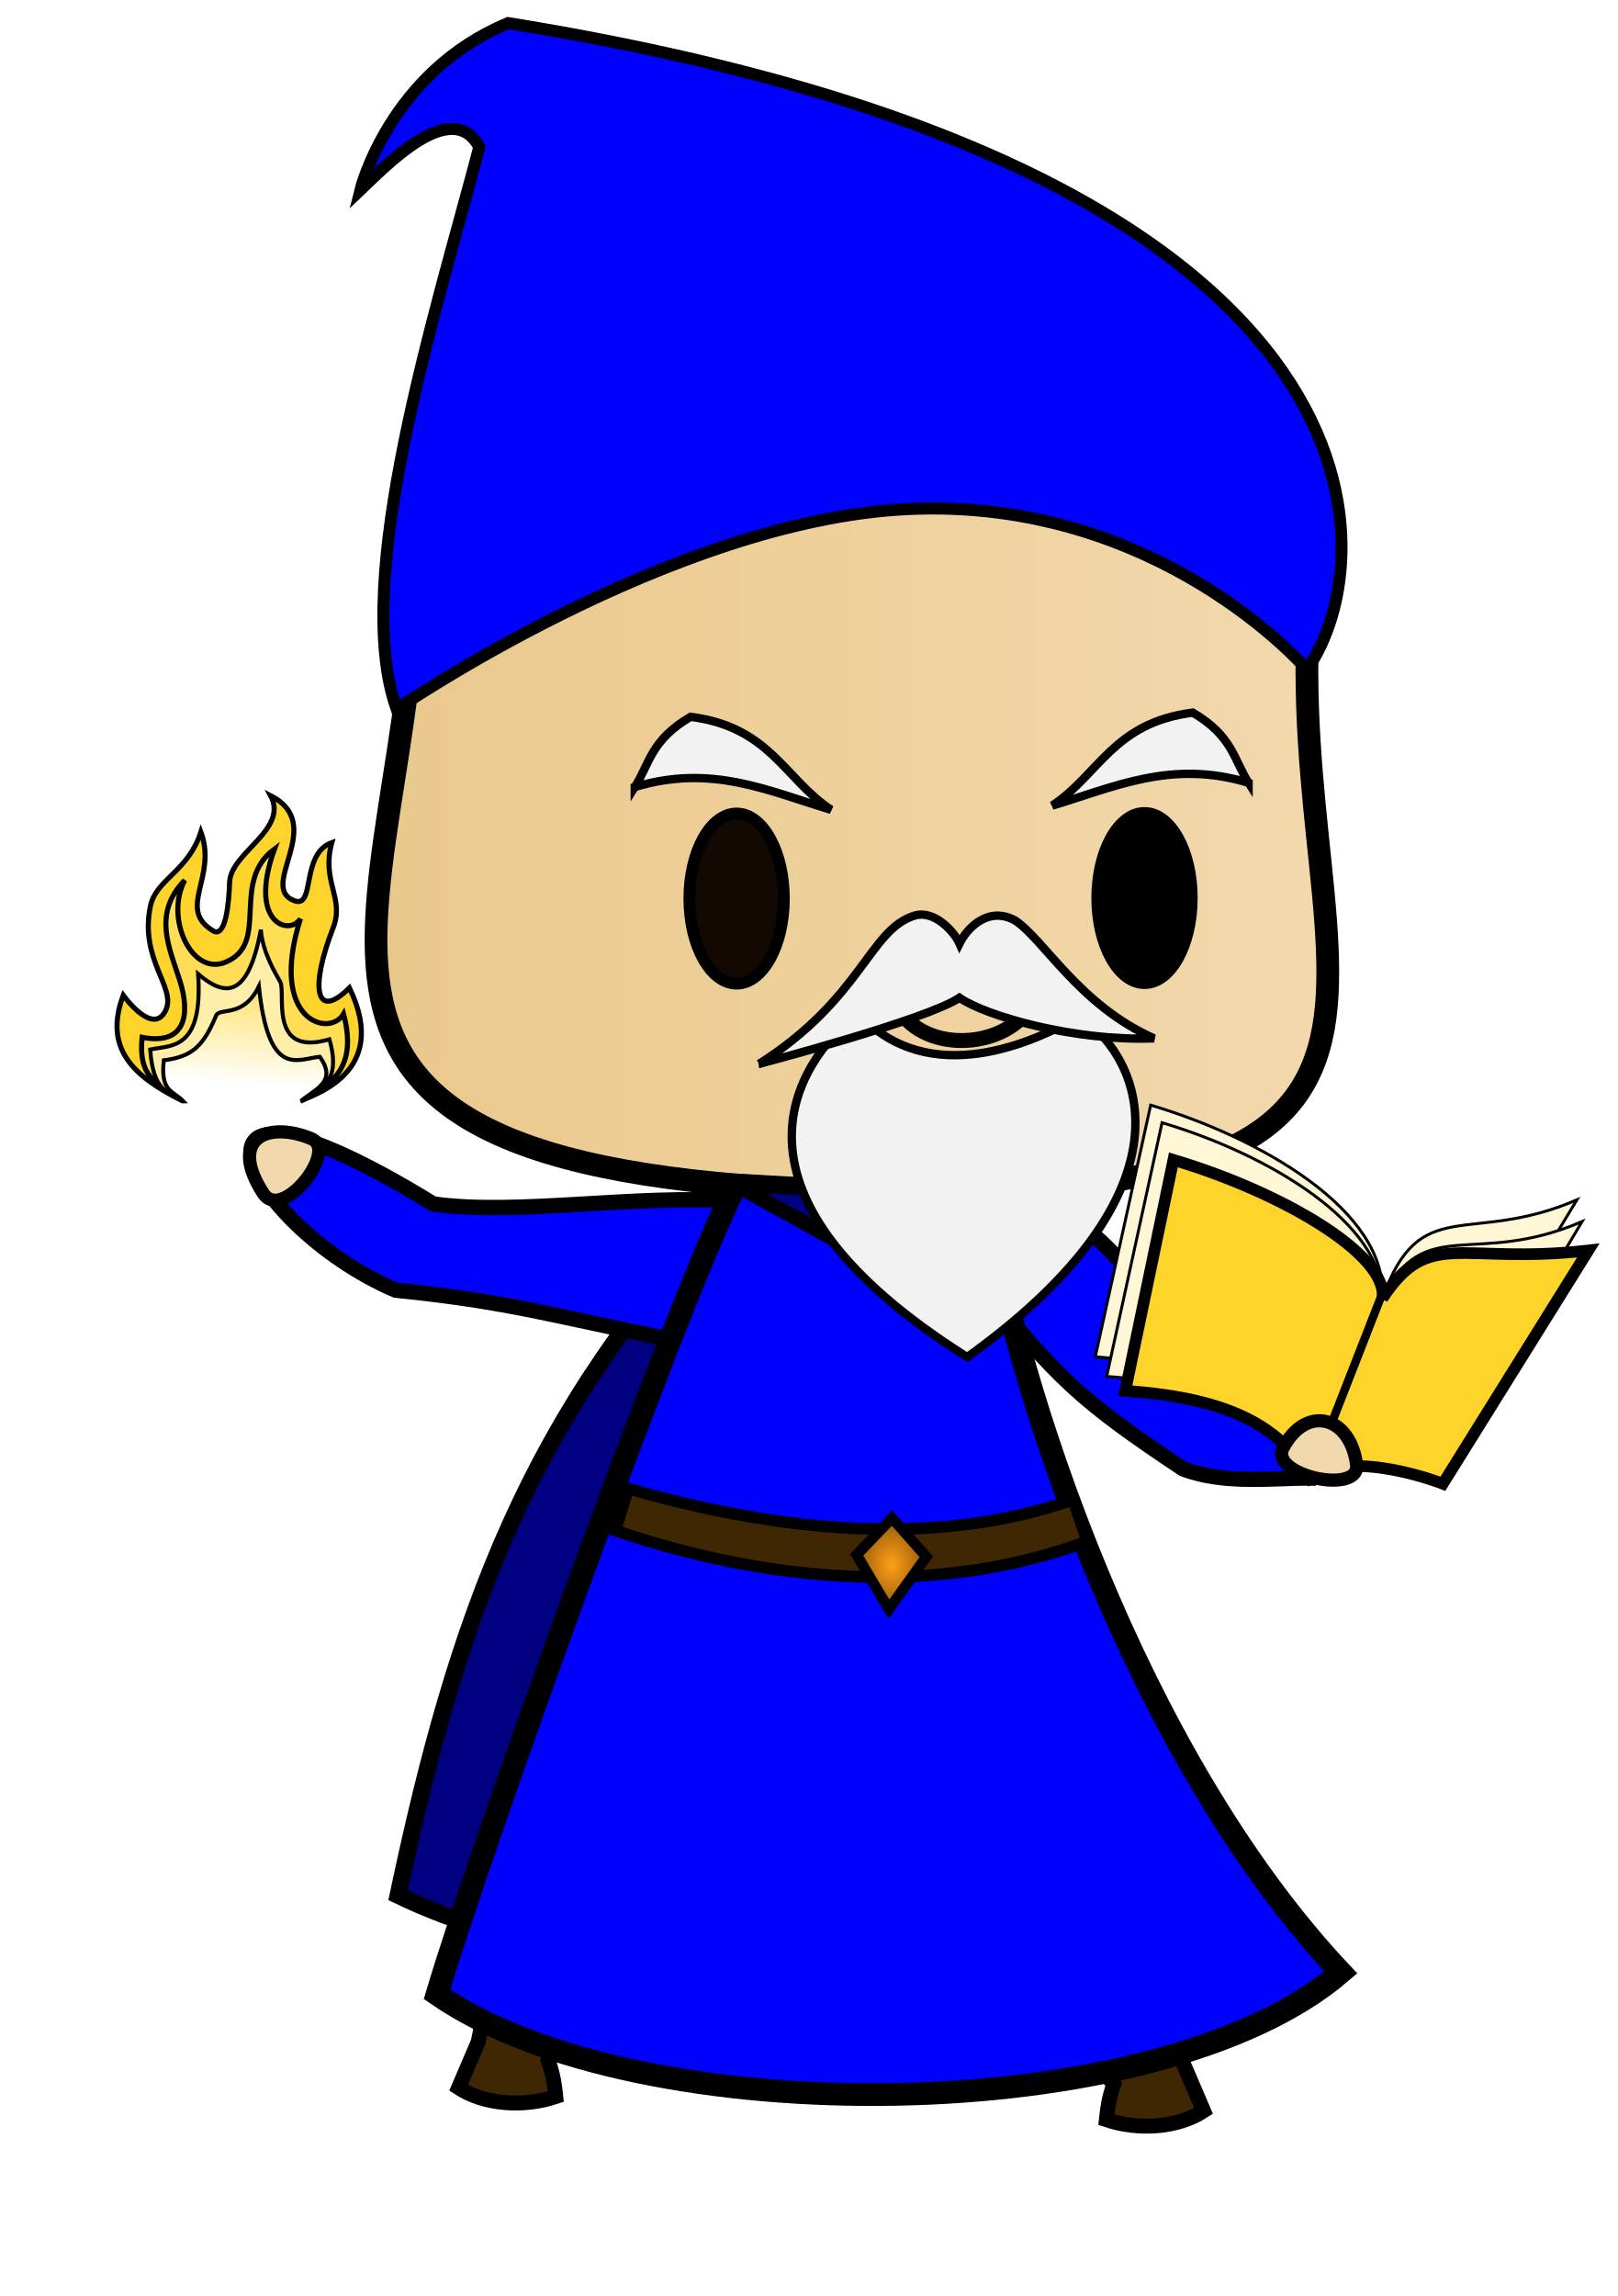
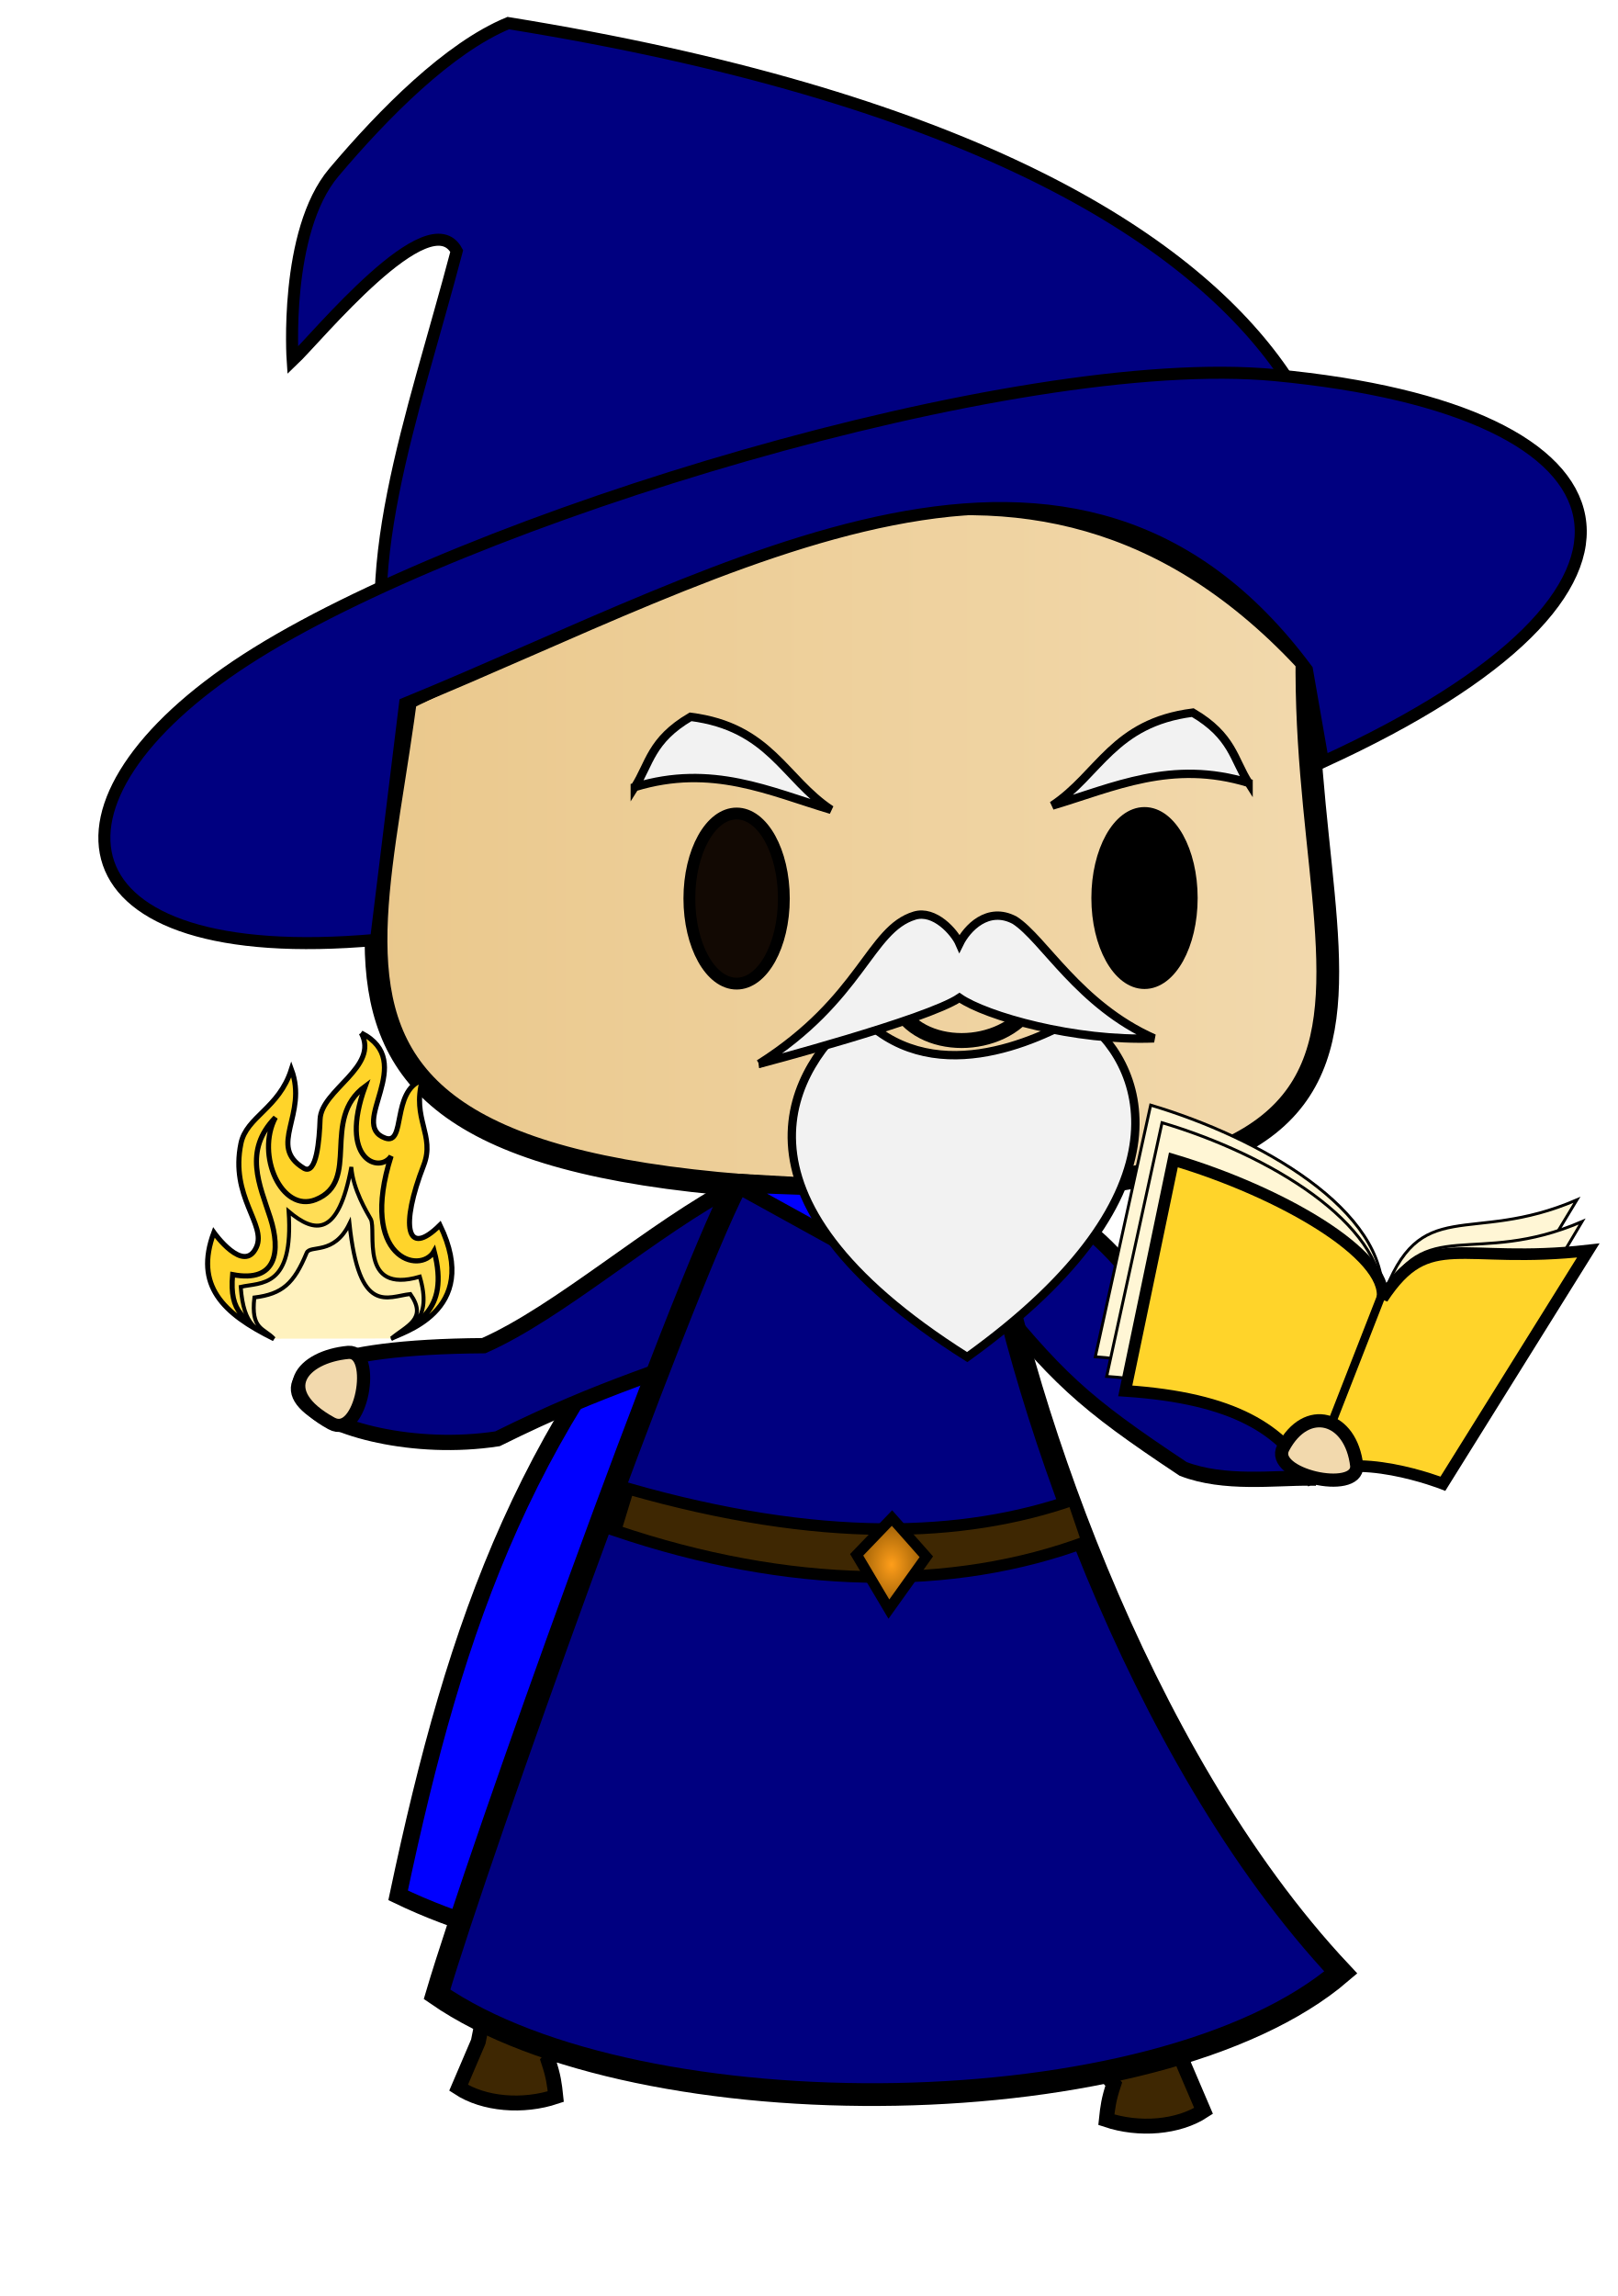
<svg xmlns="http://www.w3.org/2000/svg" xmlns:xlink="http://www.w3.org/1999/xlink" width="148mm" height="210mm" viewBox="0 0 148 210" version="1.1" id="svg4563">
  <defs id="defs4557">
-     <linearGradient id="linearGradient4779">
-       <stop style="stop-color:#ffe680;stop-opacity:1" offset="0" id="stop4775" />
-       <stop style="stop-color:#ffffff;stop-opacity:1" offset="1" id="stop4777" />
-     </linearGradient>
    <linearGradient id="linearGradient5396">
      <stop style="stop-color:#eac88c;stop-opacity:1;" offset="0" id="stop5392" />
      <stop style="stop-color:#f2d9ad;stop-opacity:1" offset="1" id="stop5394" />
    </linearGradient>
    <linearGradient id="linearGradient5282">
      <stop style="stop-color:#4d4d4d;stop-opacity:1" offset="0" id="stop5278" />
      <stop style="stop-color:#d7d7d7;stop-opacity:1" offset="1" id="stop5280" />
    </linearGradient>
    <linearGradient id="linearGradient5270">
      <stop style="stop-color:#ff9e1a;stop-opacity:1" offset="0" id="stop5266" />
      <stop style="stop-color:#814e00;stop-opacity:1" offset="1" id="stop5268" />
    </linearGradient>
    <linearGradient id="linearGradient5216">
      <stop style="stop-color:#000000;stop-opacity:1" offset="0" id="stop5212" />
      <stop style="stop-color:#ffffff;stop-opacity:1" offset="1" id="stop5214" />
    </linearGradient>
    <linearGradient xlink:href="#linearGradient5216" id="linearGradient5220" x1="122.099" y1="244.845" x2="118.363" y2="222.662" gradientUnits="userSpaceOnUse" gradientTransform="translate(-17.07109,28.00132)" />
    <linearGradient gradientTransform="rotate(-81.91927,109.1455,147.0422)" xlink:href="#linearGradient5282" id="linearGradient5284-1" x1="73.569" y1="180.183" x2="80.428" y2="190.376" gradientUnits="userSpaceOnUse" />
    <linearGradient gradientTransform="matrix(-0.9546167,-0.297837,-0.297837,0.9546167,261.3169,35.86811)" xlink:href="#linearGradient5216" id="linearGradient5318-8" x1="96.166" y1="165.277" x2="82.372" y2="156.619" gradientUnits="userSpaceOnUse" />
    <linearGradient xlink:href="#linearGradient5396" id="linearGradient5398" x1="63.961" y1="118.009" x2="153.126" y2="118.009" gradientUnits="userSpaceOnUse" gradientTransform="translate(-30.61607,38.1756)" />
    <radialGradient xlink:href="#linearGradient5270" id="radialGradient974-6" gradientUnits="userSpaceOnUse" gradientTransform="matrix(0.6015867,0.01140782,-0.01126888,0.5942599,79.34877,101.7236)" cx="4.744" cy="168.777" fx="4.744" fy="168.777" r="2.687" />
    <radialGradient xlink:href="#linearGradient5270" id="radialGradient1100" cx="112.173" cy="191.921" fx="112.173" fy="191.921" r="3.795" gradientTransform="matrix(1,0,0,1.307338,0,-58.98442)" gradientUnits="userSpaceOnUse" />
-     <linearGradient xlink:href="#linearGradient4779" id="linearGradient4781" x1="16.908" y1="140.101" x2="16.283" y2="147.852" gradientUnits="userSpaceOnUse" gradientTransform="translate(2.150048,30.7427)" />
+     <pattern y="0" x="0" height="6" width="6" patternUnits="userSpaceOnUse" id="EMFhbasepattern" />
  </defs>
  <g id="layer1" transform="translate(0,-87)">
    <path style="fill:#cdcdcd;fill-opacity:1;stroke:#000000;stroke-width:1.365;stroke-linecap:butt;stroke-linejoin:miter;stroke-miterlimit:4;stroke-dasharray:none;stroke-opacity:1" d="m 87.723,251.378 c 6.648,-1.965 10.486,-6.026 13.04,-7.56 4.823,11.722 8.451,33.462 5.729,35.721 -2.715,2.253 -18.861,-18.552 -18.769,-28.161 z" id="path5241" />
    <path style="fill:#3e2702;fill-opacity:1;stroke:#000000;stroke-width:1.365;stroke-linecap:butt;stroke-linejoin:miter;stroke-miterlimit:4;stroke-dasharray:none;stroke-opacity:1" d="m 106.022,264.461 -7.818,-1.136 -2.606,5.746 c 2.632,3.909 4.828,6.913 6.281,8.553 -0.46,1.381 -0.554,2.114 -0.673,3.253 2.998,1.005 6.572,0.713 8.891,-0.806 l -1.804,-4.218 z" id="path5407-3" />
    <g id="g1011" transform="translate(-50.20869,39.73303)" style="fill:#0000ff">
      <g id="g1006" style="fill:#0000ff">
-         <path style="fill:#0000ff;fill-opacity:1;stroke:#000000;stroke-width:1.398;stroke-linecap:butt;stroke-linejoin:miter;stroke-miterlimit:4;stroke-dasharray:none;stroke-opacity:1" d="m 140.347,156.475 c 9.971,0.49 12.978,6.978 20.417,16.855 3.239,0.245 7.659,1.176 11.761,2.824 -2.174,2.527 -1.293,2.52 -2.463,6.302 -3.27,-0.029 -7.855,0.611 -11.627,-0.838 -9.267,-6.162 -11.488,-8.227 -18.593,-17.047 -1.469,-1.718 -1.119,-6.753 0.504,-8.096 z" id="path5175-7" />
+         <path style="fill:#000080;fill-opacity:1;stroke:#000000;stroke-width:1.398;stroke-linecap:butt;stroke-linejoin:miter;stroke-miterlimit:4;stroke-dasharray:none;stroke-opacity:1" d="m 140.347,156.475 c 9.971,0.49 12.978,6.978 20.417,16.855 3.239,0.245 7.659,1.176 11.761,2.824 -2.174,2.527 -1.293,2.52 -2.463,6.302 -3.27,-0.029 -7.855,0.611 -11.627,-0.838 -9.267,-6.162 -11.488,-8.227 -18.593,-17.047 -1.469,-1.718 -1.119,-6.753 0.504,-8.096 z" id="path5175-7" />
      </g>
    </g>
    <path style="fill:url(#linearGradient5398);fill-opacity:1;stroke:#000000;stroke-width:2.081;stroke-linecap:butt;stroke-linejoin:miter;stroke-miterlimit:4;stroke-dasharray:none;stroke-opacity:1" d="m 38.03,134.461 c 1.449,34.661 -22.981,59.308 38.086,61.426 65.161,2.26 39.516,-20.206 44.003,-57.442 -22.24,-35.508 -70.146,-21.713 -82.089,-3.984 z" id="path21" />
    <ellipse style="fill:#120903;fill-opacity:1;stroke:#000000;stroke-width:1.081;stroke-miterlimit:4;stroke-dasharray:none;stroke-opacity:1" id="path4534" cx="67.382" cy="169.186" rx="4.321" ry="7.779" />
    <ellipse style="fill:#000000;fill-opacity:1;stroke:#000000;stroke-width:1.081;stroke-miterlimit:4;stroke-dasharray:none;stroke-opacity:1" id="path4534-5" cx="104.695" cy="169.137" rx="4.321" ry="7.779" />
-     <path style="fill:#000080;fill-opacity:1;stroke:#000000;stroke-width:1.565;stroke-linecap:butt;stroke-linejoin:miter;stroke-miterlimit:4;stroke-dasharray:none;stroke-opacity:1" d="m 66.991,196.862 c -18.717,19.355 -25.253,38.321 -30.574,63.491 21.158,10.19 53.481,6.757 77.575,2.673 -8.589,-19.152 -21.717,-46.269 -23.854,-66.817 -8.865,0.546 -13.138,0.731 -23.147,0.654 z" id="path1035" />
+     <path style="fill:#0000ff;fill-opacity:1;stroke:#000000;stroke-width:1.565;stroke-linecap:butt;stroke-linejoin:miter;stroke-miterlimit:4;stroke-dasharray:none;stroke-opacity:1" d="m 66.991,196.862 c -18.717,19.355 -25.253,38.321 -30.574,63.491 21.158,10.19 53.481,6.757 77.575,2.673 -8.589,-19.152 -21.717,-46.269 -23.854,-66.817 -8.865,0.546 -13.138,0.731 -23.147,0.654 z" id="path1035" />
    <path style="fill:#cdcdcd;fill-opacity:1;stroke:#000000;stroke-width:1.365;stroke-linecap:butt;stroke-linejoin:miter;stroke-miterlimit:4;stroke-dasharray:none;stroke-opacity:1" d="m 64.51,249.305 c -6.648,-1.965 -10.486,-6.026 -13.04,-7.56 -4.823,11.722 -8.451,33.462 -5.729,35.721 2.715,2.253 18.861,-18.552 18.769,-28.161 z" id="path5241-2" />
    <path style="fill:none;stroke:#000000;stroke-width:1.365;stroke-linecap:butt;stroke-linejoin:miter;stroke-miterlimit:4;stroke-dasharray:none;stroke-opacity:1" d="m 94.335,178.994 c -2.608,4.182 -10.26,4.347 -12.381,-0.17" id="path5171" />
    <g id="layer2" />
-     <g transform="rotate(43.22563,54.36876,206.3848)" id="g96" style="fill:#0000ff;fill-opacity:1">
-       <path id="path5175" d="m 57.044,190.802 c -6.704,5.418 -13.548,14.558 -19.76,18.92 -29.483,6.107 -11.527,13.36 2.902,8.105 8.814,-6.794 13.377,-8.823 23.256,-15.122 -2.821,-4.863 -3.981,-7.411 -6.398,-11.903 z" style="fill:#0000ff;fill-opacity:1;stroke:#000000;stroke-width:1.398;stroke-linecap:butt;stroke-linejoin:miter;stroke-miterlimit:4;stroke-dasharray:none;stroke-opacity:1" />
+     <g transform="rotate(11.26872,38.95354,245.1922)" id="g96" style="fill:#0000ff;fill-opacity:1">
+       <path id="path5175" d="m 57.044,190.802 c -6.704,5.418 -13.548,14.558 -19.76,18.92 -29.483,6.107 -11.527,13.36 2.902,8.105 8.814,-6.794 13.377,-8.823 23.256,-15.122 -2.821,-4.863 -3.981,-7.411 -6.398,-11.903 z" style="fill:#000080;fill-opacity:1;stroke:#000000;stroke-width:1.398;stroke-linecap:butt;stroke-linejoin:miter;stroke-miterlimit:4;stroke-dasharray:none;stroke-opacity:1" />
    </g>
    <path style="fill:#3e2702;fill-opacity:1;stroke:#000000;stroke-width:1.365;stroke-linecap:butt;stroke-linejoin:miter;stroke-miterlimit:4;stroke-dasharray:none;stroke-opacity:1" d="m 46.023,262.345 7.818,-1.136 2.606,5.746 c -2.632,3.909 -4.828,6.913 -6.281,8.553 0.46,1.381 0.554,2.114 0.673,3.253 -2.998,1.005 -6.572,0.713 -8.891,-0.806 l 1.804,-4.218 z" id="path5407" />
-     <path style="fill:#0000ff;fill-opacity:1;stroke:#000000;stroke-width:2.081;stroke-linecap:butt;stroke-linejoin:miter;stroke-miterlimit:4;stroke-dasharray:none;stroke-opacity:1" d="m 67.324,195.385 c -5.261,10.129 -23.496,61.011 -27.346,74.023 18.433,12.74 65.945,12.329 82.674,-2 -18.839,-20.058 -29.853,-53.906 -32.513,-71.2 -6.193,0.138 -14.275,-0.351 -22.814,-0.823 z" id="path4555" />
+     <path style="fill:#000080;fill-opacity:1;stroke:#000000;stroke-width:2.081;stroke-linecap:butt;stroke-linejoin:miter;stroke-miterlimit:4;stroke-dasharray:none;stroke-opacity:1" d="m 67.324,195.385 c -5.261,10.129 -23.496,61.011 -27.346,74.023 18.433,12.74 65.945,12.329 82.674,-2 -18.839,-20.058 -29.853,-53.906 -32.513,-71.2 -6.193,0.138 -14.275,-0.351 -22.814,-0.823 z" id="path4555" />
    <g id="g5468" transform="translate(-30.61607,38.1756)">
      <path id="path5454" d="m 88.085,184.984 c 17.526,5.008 30.686,4.511 40.696,1.011 l 1.29,3.802 c -12.339,4.613 -27.327,4.387 -43.16,-0.98 z" style="fill:#3e2702;fill-opacity:1;stroke:#000000;stroke-width:1.065;stroke-linecap:butt;stroke-linejoin:miter;stroke-miterlimit:4;stroke-dasharray:none;stroke-opacity:1" />
      <path id="path5456" d="m 112.212,187.67 -3.231,3.361 2.947,4.968 3.424,-4.788 z" style="fill:url(#radialGradient1100);fill-opacity:1;stroke:#000000;stroke-width:0.965;stroke-linecap:butt;stroke-linejoin:miter;stroke-miterlimit:4;stroke-dasharray:none;stroke-opacity:1" />
    </g>
-     <path style="fill:#f2d9ad;fill-opacity:1;stroke:#000000;stroke-width:1.204;stroke-linecap:butt;stroke-linejoin:miter;stroke-miterlimit:4;stroke-dasharray:none;stroke-opacity:1" d="m 28.542,191.177 c 2.382,1.11 -2.757,7.617 -4.462,4.974 -3.304,-5.123 0.524,-6.66 4.462,-4.974 z" id="path1013" />
-     <path style="fill:#000080;fill-opacity:1;stroke:#000000;stroke-width:1.365;stroke-linecap:butt;stroke-linejoin:miter;stroke-miterlimit:4;stroke-dasharray:none;stroke-opacity:1" d="m 67.324,195.385 12.901,7.121 9.913,-6.297 z" id="path1055" />
+     <path style="fill:#f2d9ad;fill-opacity:1;stroke:#000000;stroke-width:1.204;stroke-linecap:butt;stroke-linejoin:miter;stroke-miterlimit:4;stroke-dasharray:none;stroke-opacity:1" d="m 31.874,210.691 c 2.623,-0.157 1.2,8.011 -1.557,6.498 -5.344,-2.933 -2.709,-6.107 1.557,-6.498 z" id="path1013" />
+     <path style="fill:#0000ff;fill-opacity:1;stroke:#000000;stroke-width:1.365;stroke-linecap:butt;stroke-linejoin:miter;stroke-miterlimit:4;stroke-dasharray:none;stroke-opacity:1" d="m 67.324,195.385 12.901,7.121 9.913,-6.297 z" id="path1055" />
    <circle r="2.07" cx="80.301" cy="202.075" id="path962-6" style="opacity:1;fill:url(#radialGradient974-6);fill-opacity:1;stroke:#000000;stroke-width:0.803;stroke-miterlimit:4;stroke-dasharray:none;stroke-opacity:1" />
    <path style="fill:#f2f2f2;stroke:#000000;stroke-width:0.765;stroke-linecap:butt;stroke-linejoin:miter;stroke-miterlimit:4;stroke-dasharray:none;stroke-opacity:1" d="m 78.46,179.655 c -5.859,4.725 -13.513,16.631 10.016,31.467 21.167,-15.214 16.158,-27.214 10.3,-31.183 -3.969,2.268 -13.702,6.898 -20.316,-0.283 z" id="path957" />
    <path style="fill:#f2f2f2;stroke:#000000;stroke-width:0.765;stroke-linecap:butt;stroke-linejoin:miter;stroke-miterlimit:4;stroke-dasharray:none;stroke-opacity:1" d="m 69.439,184.306 c 9.402,-5.953 10.089,-12.307 14.221,-13.56 1.833,-0.556 3.666,1.526 4.11,2.551 0.672,-1.37 2.593,-3.449 5.055,-2.126 2.646,1.701 5.867,7.753 12.736,10.802 -7.234,0.285 -15.382,-2.04 -17.792,-3.715 -2.976,2.01 -18.332,6.048 -18.332,6.048 z" id="path953" />
-     <g id="g1007" transform="translate(-4.913691,3.401786)">
-       <g transform="translate(116.1664,-9.92061)" id="g997">
-         <g id="g991">
-           <path id="path83-7-9" d="m -5.994,194.597 c 9.889,2.94 21.735,9.603 21.201,17.675 3.429,-9.706 7.921,-4.746 17.791,-9.012 l -14.055,23.223 c 0,0 -6.49,-0.513 -10.342,2.225 -2.513,-4.39 -9.632,-10.426 -19.659,-11.093 z" style="fill:#fff6d5;stroke:#000000;stroke-width:0.265px;stroke-linecap:butt;stroke-linejoin:miter;stroke-opacity:1" />
-           <path id="path83-7" d="m -4.954,196.204 c 9.889,2.94 20.224,9.225 20.161,16.069 3.807,-7.816 8.393,-2.762 18.263,-7.027 l -13.866,23.317 c 0,0 -7.151,-2.592 -11.004,0.146 -2.513,-4.39 -8.593,-8.631 -18.62,-9.298 z" style="fill:#fff6d5;stroke:#000000;stroke-width:0.265px;stroke-linecap:butt;stroke-linejoin:miter;stroke-opacity:1" />
+     <g id="g1007-4" transform="translate(-4.913691,3.401786)">
+       <g transform="translate(116.1664,-9.92061)" id="g997-1">
+         <g id="g991-0">
+           <path id="path83-7-9-7" d="m -5.994,194.597 c 9.889,2.94 21.735,9.603 21.201,17.675 3.429,-9.706 7.921,-4.746 17.791,-9.012 l -14.055,23.223 c 0,0 -6.49,-0.513 -10.342,2.225 -2.513,-4.39 -9.632,-10.426 -19.659,-11.093 z" style="fill:#fff6d5;stroke:#000000;stroke-width:0.265px;stroke-linecap:butt;stroke-linejoin:miter;stroke-opacity:1" />
+           <path id="path83-7-5" d="m -4.954,196.204 c 9.889,2.94 20.224,9.225 20.161,16.069 3.807,-7.816 8.393,-2.762 18.263,-7.027 l -13.866,23.317 c 0,0 -7.151,-2.592 -11.004,0.146 -2.513,-4.39 -8.593,-8.631 -18.62,-9.298 z" style="fill:#fff6d5;stroke:#000000;stroke-width:0.265px;stroke-linecap:butt;stroke-linejoin:miter;stroke-opacity:1" />
        </g>
-         <path style="fill:#ffd42a;stroke:#000000;stroke-width:1.065;stroke-linecap:butt;stroke-linejoin:miter;stroke-miterlimit:4;stroke-dasharray:none;stroke-opacity:1" d="m -3.915,199.605 c 9.889,2.94 19.657,8.658 19.122,12.667 4.279,-6.493 7.07,-3.045 18.83,-4.381 l -13.299,21.333 c 0,0 -8.285,-3.253 -12.138,-0.516 -2.513,-4.39 -6.892,-7.308 -16.919,-7.975 z" id="path83" />
+         <path style="fill:#ffd42a;stroke:#000000;stroke-width:1.065;stroke-linecap:butt;stroke-linejoin:miter;stroke-miterlimit:4;stroke-dasharray:none;stroke-opacity:1" d="m -3.915,199.605 c 9.889,2.94 19.657,8.658 19.122,12.667 4.279,-6.493 7.07,-3.045 18.83,-4.381 l -13.299,21.333 c 0,0 -8.285,-3.253 -12.138,-0.516 -2.513,-4.39 -6.892,-7.308 -16.919,-7.975 z" id="path83-8" />
      </g>
-       <path id="path999" d="m 124.767,218.788 6.624,-16.963" style="fill:none;stroke:#000000;stroke-width:0.765;stroke-linecap:butt;stroke-linejoin:miter;stroke-miterlimit:4;stroke-dasharray:none;stroke-opacity:1" />
+       <path id="path999-9" d="m 124.767,218.788 6.624,-16.963" style="fill:none;stroke:#000000;stroke-width:0.765;stroke-linecap:butt;stroke-linejoin:miter;stroke-miterlimit:4;stroke-dasharray:none;stroke-opacity:1" />
    </g>
    <path style="fill:#f2d9ad;fill-opacity:1;stroke:#000000;stroke-width:1.204;stroke-linecap:butt;stroke-linejoin:miter;stroke-miterlimit:4;stroke-dasharray:none;stroke-opacity:1" d="m 124.112,221.093 c 0.047,2.627 -8.038,0.801 -6.732,-1.674 2.117,-4.011 6.214,-2.914 6.732,1.674 z" id="path1013-5" />
    <path style="fill:#f2f2f2;fill-opacity:1;stroke:#000000;stroke-width:0.765;stroke-linecap:butt;stroke-linejoin:miter;stroke-miterlimit:4;stroke-dasharray:none;stroke-opacity:1" d="m 58.068,158.989 c 1.369,-2.142 1.451,-4.284 5.103,-6.426 7.278,0.93 8.567,5.67 12.851,8.504 -5.618,-1.67 -10.9,-4.238 -17.954,-2.079 z" id="path1015" />
    <path style="fill:#f2f2f2;fill-opacity:1;stroke:#000000;stroke-width:0.765;stroke-linecap:butt;stroke-linejoin:miter;stroke-miterlimit:4;stroke-dasharray:none;stroke-opacity:1" d="m 114.213,158.604 c -1.369,-2.142 -1.451,-4.284 -5.103,-6.426 -7.278,0.93 -8.567,5.67 -12.851,8.504 5.618,-1.67 10.9,-4.238 17.954,-2.079 z" id="path1015-0" />
-     <path style="fill:#0000ff;stroke:#000000;stroke-width:1.1;stroke-linecap:butt;stroke-linejoin:miter;stroke-miterlimit:4;stroke-dasharray:none;stroke-opacity:1" d="m 36.286,151.857 c 0,0 25.063,-17.229 46.674,-18.292 23.057,-1.134 36.592,14.682 36.592,14.682 7.159,-10.114 9.121,-45.856 -73.061,-59.134 -10.865,4.501 -13.519,15.252 -13.519,15.252 2.236,-2.12 8.353,-8.59 10.873,-3.913 -3.966,15.093 -11.779,39.568 -7.56,51.405 z" id="path1032" />
-     <g id="g4802" transform="translate(3.800239,7.600477)">
-       <path id="path1034-3" d="m 13.045,179.987 c -2.723,-1.76 -4.11,-2.329 -3.779,-5.853 4.08,0.786 4.401,-2.211 3.45,-5.191 -0.967,-3.028 -2.506,-6.136 0.453,-9.174 -1.821,3.41 0.578,8.75 3.692,7.508 4.196,-1.674 0.412,-7.338 4.521,-10.373 -2.452,6.722 1.315,8.024 2.371,6.383 -2.967,9.358 2.666,10.914 3.944,8.708 1.484,5.603 -1.889,6.681 -3.967,8.004 z" style="fill:#ffdd55;fill-opacity:1;stroke:none;stroke-width:0.265px;stroke-linecap:butt;stroke-linejoin:miter;stroke-opacity:1" />
-       <path id="path1034" d="m 20.953,152.169 c 1.676,3.116 -3.647,5.196 -3.748,7.913 -0.069,1.841 -0.331,5.176 -1.522,4.451 -3.357,-2.043 0.425,-4.867 -1.107,-9.034 -1.15,3.603 -4.107,4.319 -4.618,6.782 -1.013,4.887 2.355,7.409 1.421,9.477 -1.144,2.534 -3.904,-1.328 -3.904,-1.328 -1.799,4.818 0.819,7.391 5.501,9.699 -2.723,-1.76 -4.11,-2.329 -3.779,-5.853 4.08,0.786 4.401,-2.211 3.45,-5.191 -0.967,-3.028 -2.506,-6.136 0.453,-9.174 -1.821,3.41 0.578,8.75 3.692,7.508 4.196,-1.674 0.412,-7.338 4.521,-10.373 -2.452,6.722 1.315,8.024 2.371,6.383 -2.967,9.358 2.666,10.914 3.944,8.708 1.484,5.603 -1.889,6.681 -3.967,8.004 0.732,-0.52 8.393,-2.373 4.502,-10.386 -3.088,3.057 -3.644,0.048 -1.487,-5.499 1.065,-2.739 -1.103,-4.204 -0.123,-7.788 -2.868,1.03 -1.487,6.022 -3.413,5.321 -3.429,-1.249 3.028,-6.974 -2.187,-9.62 z" style="fill:#ffd42a;fill-opacity:1;stroke:#000000;stroke-width:0.465;stroke-linecap:butt;stroke-linejoin:miter;stroke-opacity:1;stroke-miterlimit:4;stroke-dasharray:none" />
-       <path id="path4750-4" d="m 12.976,180.13 10.735,-0.02 c 1.385,-1.153 3.35,-1.773 1.74,-4.06 -2.097,0.226 -4.687,2.01 -5.572,-6.431 -1.419,2.925 -3.59,1.897 -3.91,2.667 -1.171,2.82 -2.216,3.767 -4.787,4.093 -0.328,2.948 0.874,2.76 1.795,3.751 z" style="fill:url(#linearGradient4781);fill-opacity:1;stroke:none;stroke-width:0.265px;stroke-linecap:butt;stroke-linejoin:miter;stroke-opacity:1" />
-       <path id="path4750" d="m 12.976,180.13 c -1.515,-0.842 -2.774,-1.023 -3.037,-4.738 1.842,-0.415 4.857,0.161 4.385,-6.906 2.396,2.04 4.548,2.359 5.737,-4.056 0.136,2.056 1.418,4.136 1.772,4.769 0.561,1.002 -1.143,6.912 4.495,5.262 1.158,3.957 -0.866,4.693 -2.616,5.649 1.385,-1.153 3.35,-1.773 1.74,-4.06 -2.097,0.226 -4.687,2.01 -5.572,-6.431 -1.419,2.925 -3.59,1.897 -3.91,2.667 -1.171,2.82 -2.216,3.767 -4.787,4.093 -0.328,2.948 0.874,2.76 1.795,3.751 z" style="fill:#ffeeaa;fill-opacity:1;stroke:#000000;stroke-width:0.365;stroke-linecap:butt;stroke-linejoin:miter;stroke-opacity:1;stroke-miterlimit:4;stroke-dasharray:none" />
+     <path style="fill:#000080;stroke:#000000;stroke-width:1.1;stroke-linecap:butt;stroke-linejoin:miter;stroke-miterlimit:4;stroke-dasharray:none;stroke-opacity:1" d="m 36.286,151.857 c 27.028,-12.899 57.558,-31.855 83.266,-3.61 7.159,-10.114 9.121,-45.856 -73.061,-59.134 -5.432,2.25 -11.37,8.234 -15.95,13.655 -4.58,5.421 -3.77,17.204 -3.77,17.204 2.236,-2.12 12.487,-14.688 15.007,-10.011 -3.966,15.093 -9.712,30.06 -5.492,41.896 z" id="path1032" />
+     <path style="fill:#000080;stroke:#000000;stroke-width:1.1;stroke-linecap:butt;stroke-linejoin:miter;stroke-opacity:1;fill-opacity:1;stroke-miterlimit:4;stroke-dasharray:none" d="m 34.398,172.964 c -29.525,2.631 -31.767,-12.773 -11.889,-25.635 19.878,-12.862 70.442,-28.263 94.129,-26.017 33.91,3.216 38.879,19.586 4.385,35.371 l -1.471,-8.436 c -21.134,-28.509 -52.582,-9.148 -82.497,3.096 z" id="path69" />
+     <g id="g103" transform="translate(14.9681,-37.24745)">
+       <path style="fill:#ffdd55;fill-opacity:1;fill-rule:nonzero;stroke:none;stroke-width:0.265" d="m 10.163,246.542 c -2.73,-1.757 -4.106,-2.328 -3.789,-5.863 4.085,0.783 4.403,-2.201 3.45,-5.186 -0.952,-3.027 -2.498,-6.138 0.466,-9.165 -1.82,3.408 0.571,8.742 3.683,7.493 4.191,-1.672 0.423,-7.324 4.53,-10.372 -2.455,6.731 1.312,8.022 2.371,6.392 -2.963,9.356 2.667,10.901 3.937,8.699 1.482,5.609 -1.884,6.689 -3.958,8.001 z" id="path73" />
+       <path style="fill:#ffd42a;fill-opacity:1;fill-rule:nonzero;stroke:#000000;stroke-width:0.466px;stroke-linecap:butt;stroke-linejoin:miter;stroke-miterlimit:4;stroke-dasharray:none;stroke-opacity:1" d="m 18.08,218.729 c 1.672,3.111 -3.662,5.186 -3.768,7.895 -0.064,1.841 -0.317,5.186 -1.503,4.466 -3.365,-2.053 0.423,-4.868 -1.122,-9.038 -1.143,3.598 -4.106,4.318 -4.614,6.773 -1.016,4.889 2.349,7.408 1.418,9.483 -1.143,2.54 -3.895,-1.333 -3.895,-1.333 -1.799,4.826 0.804,7.408 5.503,9.715 -2.73,-1.778 -4.106,-2.328 -3.789,-5.863 4.085,0.783 4.403,-2.201 3.45,-5.186 -0.974,-3.027 -2.498,-6.138 0.466,-9.186 -1.82,3.429 0.571,8.763 3.683,7.514 4.191,-1.672 0.402,-7.345 4.53,-10.372 -2.455,6.731 1.312,8.022 2.371,6.392 -2.984,9.356 2.667,10.901 3.937,8.699 1.482,5.609 -1.884,6.689 -3.979,8.001 0.741,-0.508 8.403,-2.371 4.508,-10.393 -3.09,3.069 -3.641,0.064 -1.482,-5.482 1.058,-2.752 -1.101,-4.212 -0.127,-7.789 -2.857,1.016 -1.482,6.011 -3.408,5.313 -3.429,-1.249 3.027,-6.964 -2.18,-9.61 z" id="path75" />
+       <path style="fill:#fff2bf;fill-opacity:1;fill-rule:evenodd;stroke:none;stroke-width:0.265" d="m 10.1,246.69 10.731,-0.021 c 1.376,-1.164 3.344,-1.778 1.736,-4.064 -2.095,0.233 -4.678,2.011 -5.567,-6.435 -1.418,2.921 -3.598,1.905 -3.916,2.667 -1.164,2.815 -2.222,3.768 -4.784,4.085 -0.339,2.963 0.868,2.773 1.799,3.768 z" id="path77" />
+       <path style="fill:#ffeeaa;fill-opacity:1;fill-rule:nonzero;stroke:#000000;stroke-width:0.36px;stroke-linecap:butt;stroke-linejoin:miter;stroke-miterlimit:4;stroke-dasharray:none;stroke-opacity:1" d="m 10.1,246.69 c -1.524,-0.847 -2.773,-1.037 -3.048,-4.741 1.841,-0.423 4.868,0.148 4.381,-6.9 2.413,2.032 4.551,2.349 5.736,-4.064 0.148,2.053 1.418,4.127 1.778,4.762 0.571,1.016 -1.143,6.921 4.487,5.27 1.164,3.958 -0.847,4.699 -2.603,5.651 1.376,-1.164 3.344,-1.778 1.736,-4.064 -2.095,0.233 -4.678,2.011 -5.567,-6.435 -1.418,2.921 -3.598,1.905 -3.916,2.667 -1.164,2.815 -2.222,3.768 -4.784,4.085 -0.339,2.963 0.868,2.773 1.799,3.768 z" id="path79" />
    </g>
  </g>
</svg>
